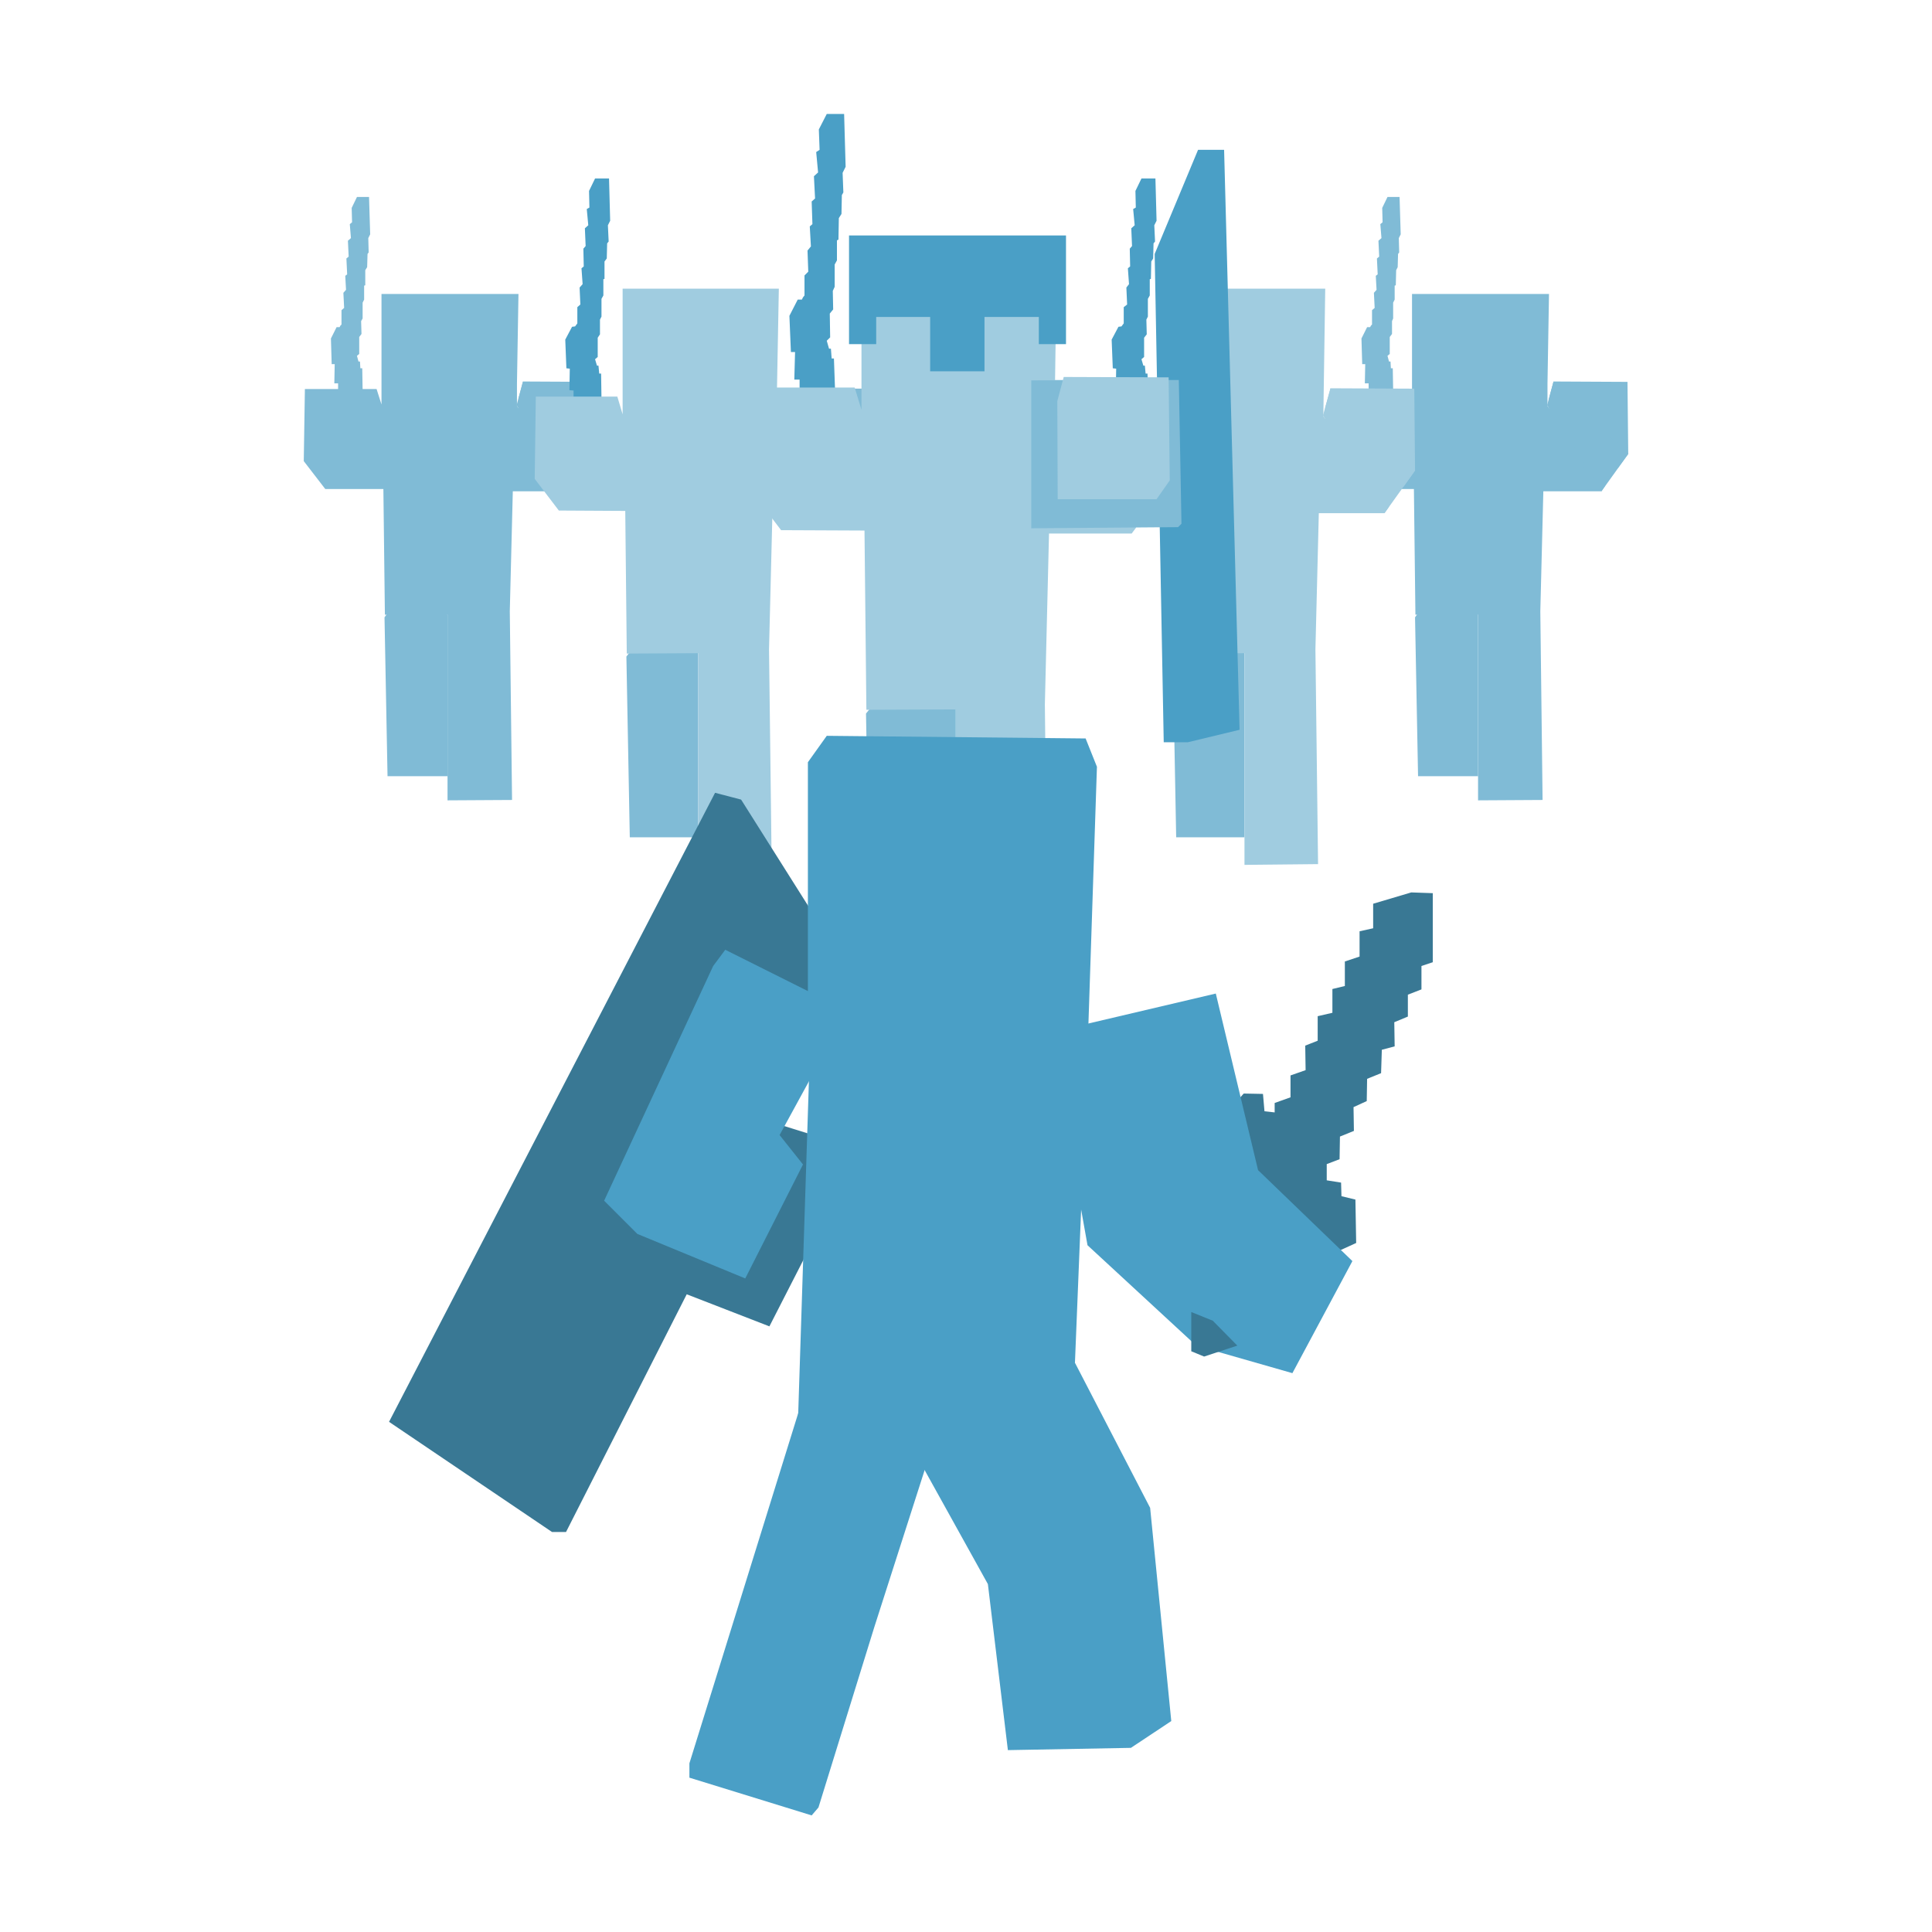
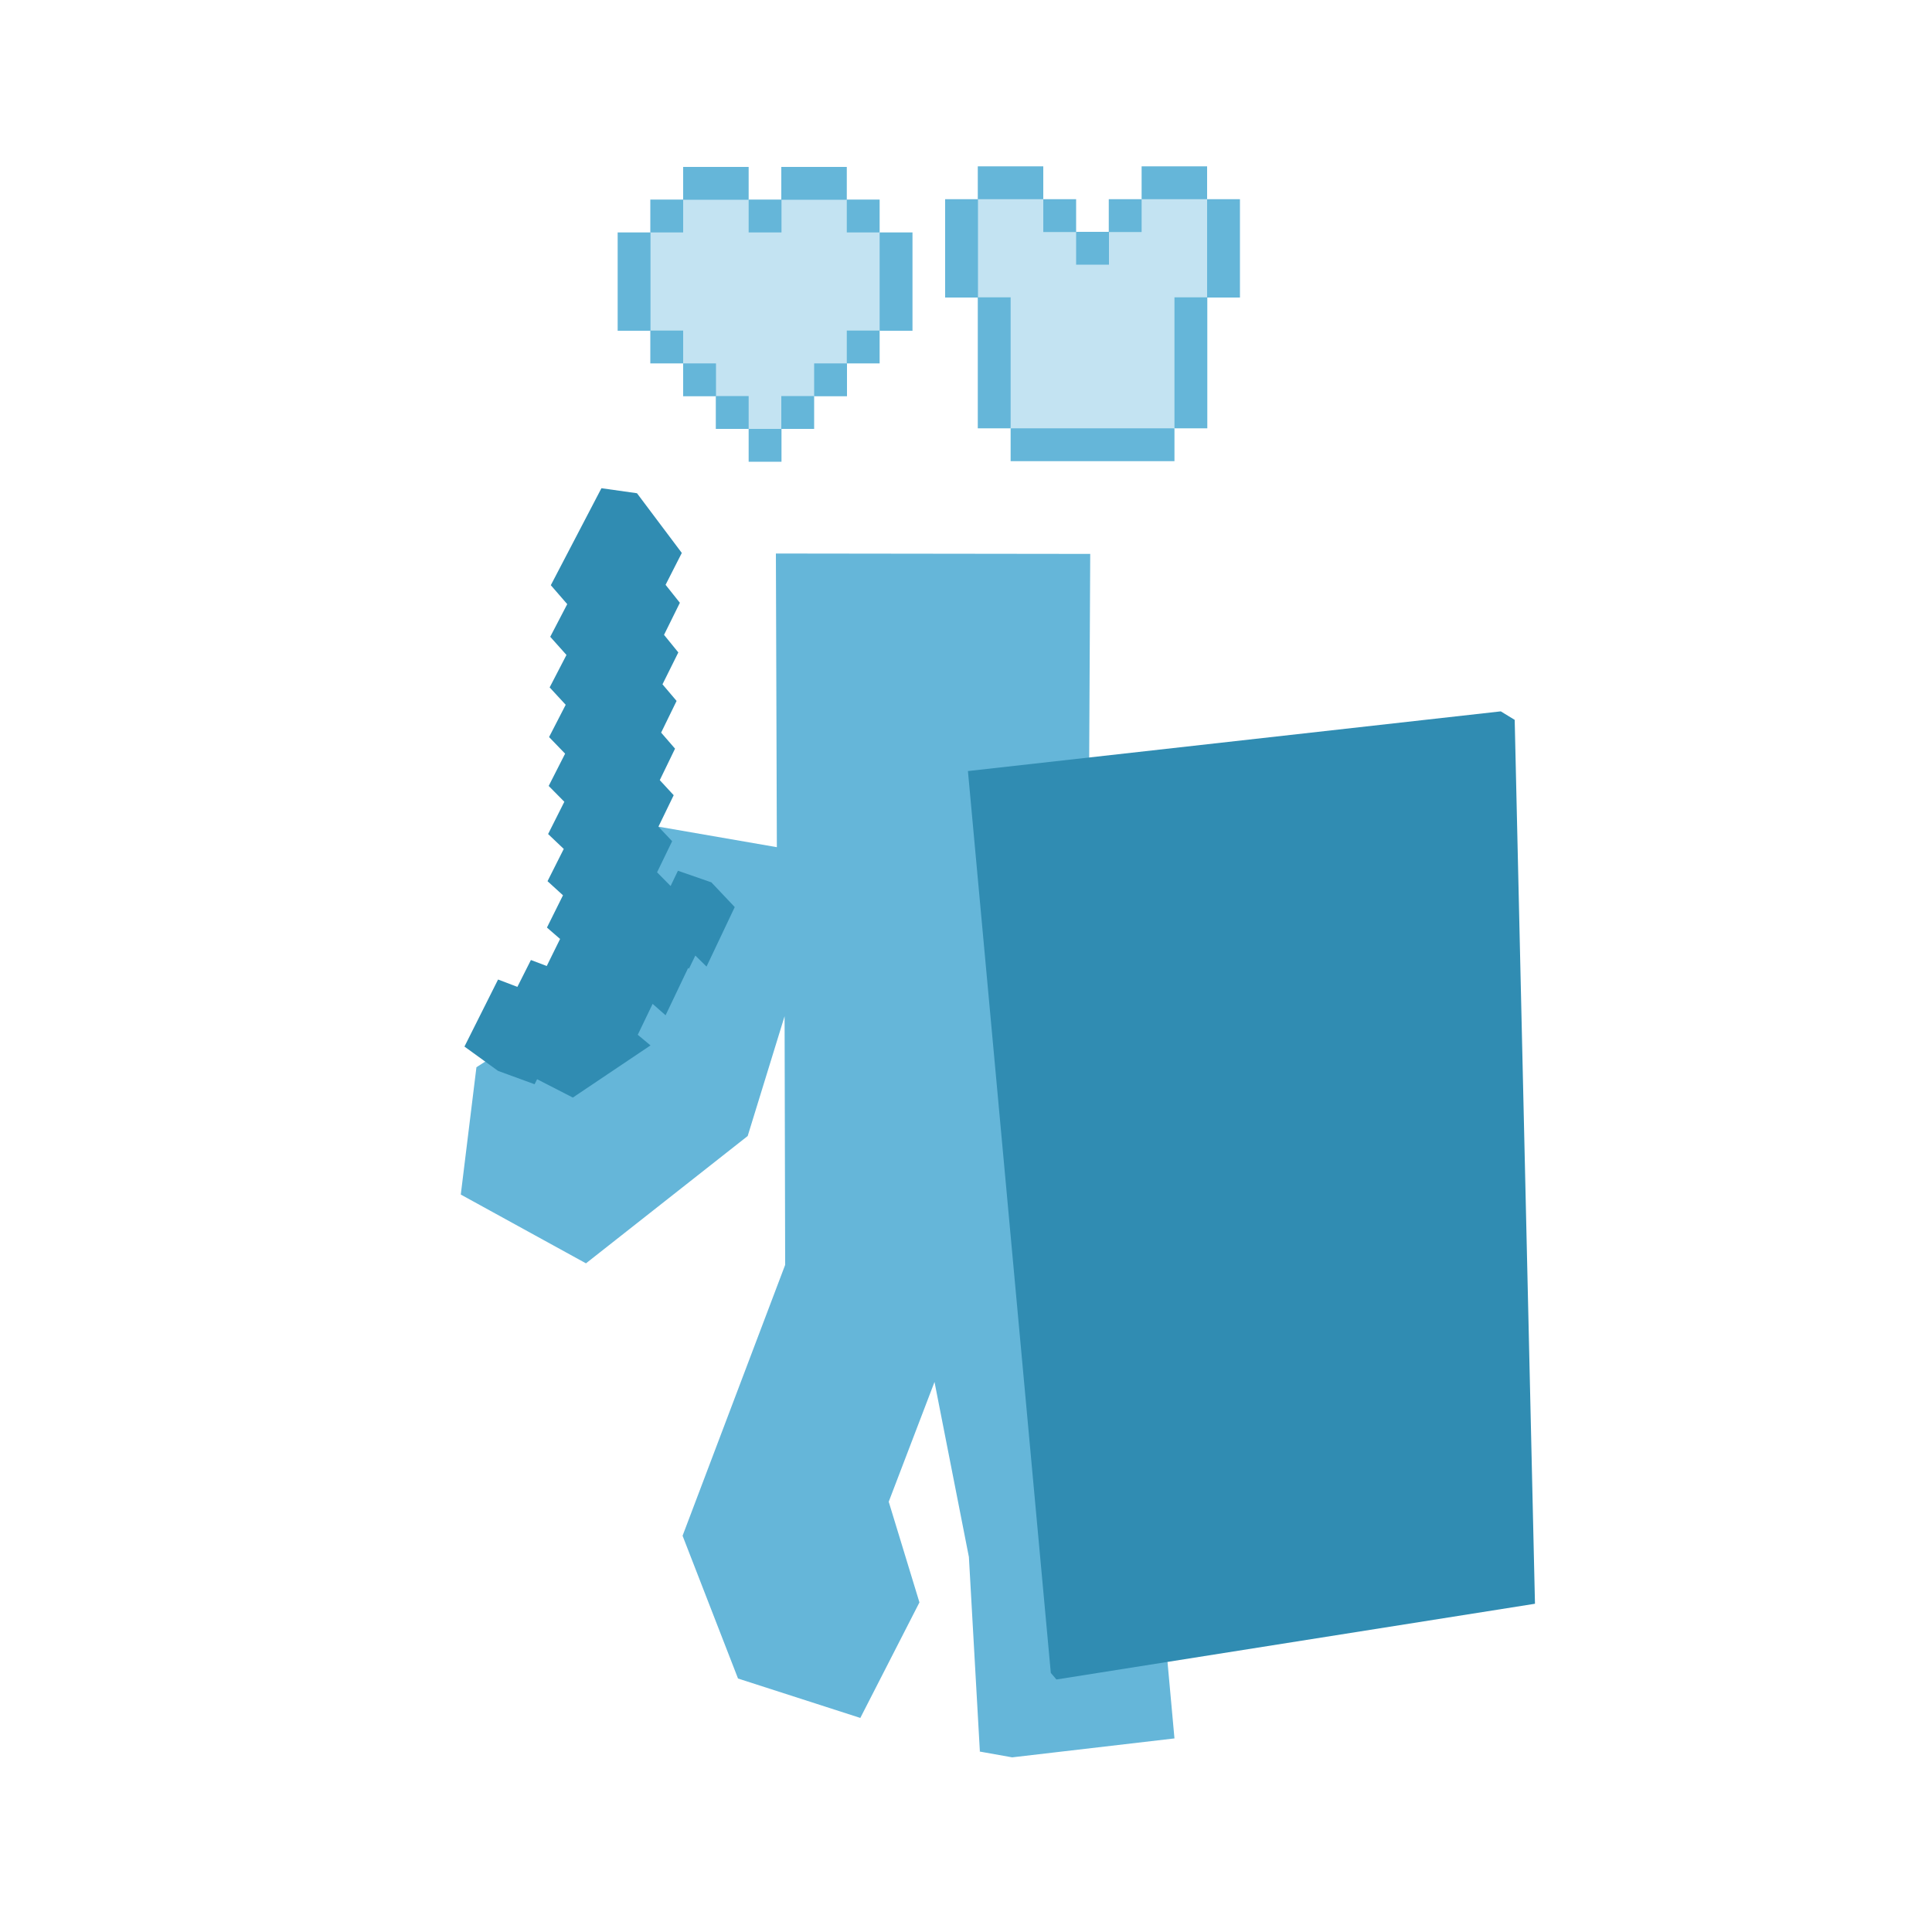
- <svg xmlns="http://www.w3.org/2000/svg" version="1.1" id="survival_refightalized" x="0px" y="0px" viewBox="0 0 512 512" style="enable-background:new 0 0 512 512;" xml:space="preserve">
+ <svg xmlns="http://www.w3.org/2000/svg" version="1.1" x="0px" y="0px" viewBox="0 0 1000 1000" style="enable-background:new 0 0 1000 1000;" xml:space="preserve">
  <style type="text/css">
	.st0{fill:#FFFFFF;}
- 	.st1{fill:#80BBD6;}
- 	.st2{fill:#4A9FC6;}
- 	.st3{fill:#A0CCE0;}
- 	.st4{fill:#397894;}
+ 	.st1{fill:#65B6D9;}
+ 	.st2{fill:#308CB2;}
+ 	.st3{fill:#C3E3F2;}
</style>
-   <rect class="st0" width="512" height="512" />
-   <g>
-     <g id="XMLID_42_">
-       <g id="XMLID_117_">
-         <polygon id="XMLID_126_" class="st1" points="101.9,163.6 102.4,162.9 106.9,159.8 115,161.2 118.6,162.9 118.6,205.7      102.7,205.7    " />
-         <polygon id="XMLID_125_" class="st1" points="94.6,52.2 97.8,52.2 98.1,62.1 97.6,63.1 97.7,66.9 97.4,67.3 97.3,70.8 96.8,71.6      96.8,75.6 96.5,75.7 96.5,79.4 96.1,80.2 96.1,84.4 95.7,85.1 95.8,88.5 95.2,89.3 95.2,93.8 94.6,94.3 95,95.8 95.4,95.8      95.5,97.6 96,97.6 96.1,103.5 89.6,103.5 89.6,101.6 88.6,101.6 88.7,96.5 87.9,96.5 87.7,89.7 89.2,86.7 90,86.7 90.2,86.3      90.5,86 90.5,82.2 91.2,81.6 91,77.6 91.7,76.8 91.5,73.1 92,72.7 91.8,68.5 92.4,68 92.2,63.8 93,63.1 92.7,59.4 93.3,58.9      93.2,55.1    " />
-         <polyline id="XMLID_124_" class="st1" points="137,107.6 137,101.7 137.4,77.9 101.1,77.9 101.1,107.2 99.8,103.1 80.8,103.1      80.5,122.2 86.2,129.6 101.6,129.6 102,162.9 102.4,162.9 118.6,162.9 118.6,212.1 135.7,212 135.1,162 135.9,130.2 151.2,130.2      152.3,128.7    " />
-         <polyline id="XMLID_121_" class="st1" points="137.5,123.8 137.4,105.6 138.6,101.1 158.1,101.2 158.3,120.3 155.7,124    " />
+   <g id="Layer_3">
+     <rect id="XMLID_1_" class="st0" width="1000" height="1000" />
+   </g>
+   <g id="Layer_1">
+     <g id="XMLID_27_">
+       <path id="XMLID_63_" class="st1" d="M706.3,635.6c-2.8-3.4-90.1-188.6-90.1-188.6l-52.7-4.6l0.8-155.7l-162.7-0.2l0.5,152    l-67.5-11.7l-28.7,87.6l-59.3,38l-8.1,65.9l64.8,35.6L387,588l19.1-62l0.3,128.7l-53.1,140.2l28.7,73.9l63.3,20.4l30.6-59.8    L460,777.3l23.7-62l17.8,90.6l5.7,101l-0.1-0.3l16.8,3l84-9.8l-4.2-46.2l46.7-8.8c0,0,68.8-57.1,72.2-71.1    C725.9,759.8,709.1,638.9,706.3,635.6z" />
+       <g id="XMLID_32_">
+         <g id="XMLID_56_">
+           <path id="XMLID_60_" class="st2" d="M292.2,569.5" />
+         </g>
+         <g id="XMLID_50_">
+           <line id="XMLID_52_" class="st2" x1="277.8" y1="558.5" x2="280.5" y2="559.9" />
+         </g>
+         <g id="XMLID_47_">
+           <polygon id="XMLID_49_" class="st2" points="368.2,456.7 350.9,450.7 347.1,458.6 340.1,451.5 347.9,435.4 340.8,427.9       348.7,411.6 341.5,403.8 349.4,387.5 342.2,379.2 350.2,362.8 342.9,354.2 351.1,337.7 343.7,328.6 351.9,312 344.5,302.7       352.9,286.2 329.7,255.3 311.3,252.7 285.1,302.9 293.6,312.7 284.8,329.6 293.2,339 284.5,355.8 292.8,364.8 284.2,381.5       292.5,390.1 284,406.8 284,406.8 292.1,415 283.7,431.7 291.8,439.4 283.4,456.1 283.4,456.1 291.4,463.4 283.1,480.1       283.1,480.1 289.9,486 283,500 274.8,496.9 274.8,496.9 267.8,510.8 257.8,507 240.4,541.7 257.8,554.3 257.8,554.3       257.8,554.3 276.7,561.2 278,558.6 296.5,568.1 336.7,541.1 330.1,535.6 337.8,519.6 344.5,525.5 349,516.1 352,509.8       356.2,501 356.6,501.4 359.9,494.6 365.7,500.3 380.3,469.5     " />
+         </g>
+         <g id="XMLID_33_">
+           <path id="XMLID_45_" class="st2" d="M280.7,565.6" />
+         </g>
      </g>
-       <polyline id="XMLID_122_" class="st1" points="138.6,101.1 136.9,107.4 151.2,130.2 158.3,120.3   " />
+       <polygon id="XMLID_28_" class="st2" points="501,399.1 776.8,368.2 784,372.6 794.5,830.1 546.8,869.3 543.9,865.9   " />
    </g>
-     <g id="XMLID_140_">
-       <g id="XMLID_142_">
-         <polygon id="XMLID_146_" class="st1" points="375,163.6 375.5,162.9 380,159.8 388.1,161.2 391.7,162.9 391.7,205.7 375.8,205.7         " />
-         <polygon id="XMLID_145_" class="st1" points="367.7,52.2 370.9,52.2 371.2,62.1 370.7,63.1 370.8,66.9 370.5,67.3 370.4,70.8      370,71.6 369.9,75.6 369.6,75.7 369.6,79.4 369.2,80.2 369.2,84.4 368.9,85.1 368.9,88.5 368.3,89.3 368.3,93.8 367.7,94.3      368.1,95.8 368.5,95.8 368.6,97.6 369.1,97.6 369.2,103.5 362.7,103.5 362.7,101.6 361.7,101.6 361.8,96.5 361,96.5 360.8,89.7      362.3,86.7 363.1,86.7 363.3,86.3 363.6,86 363.6,82.2 364.3,81.6 364.1,77.6 364.8,76.8 364.6,73.1 365.1,72.7 364.9,68.5      365.5,68 365.3,63.8 366.1,63.1 365.8,59.4 366.4,58.9 366.3,55.1    " />
-         <polyline id="XMLID_144_" class="st1" points="410.1,107.6 410.1,101.7 410.5,77.9 374.2,77.9 374.2,107.2 372.9,103.1      353.9,103.1 353.7,122.2 359.3,129.6 374.7,129.6 375.1,162.9 375.5,162.9 391.7,162.9 391.7,212.1 408.8,212 408.2,162      409,130.2 424.4,130.2 425.4,128.7    " />
-         <polyline id="XMLID_143_" class="st1" points="410.6,123.8 410.5,105.6 411.7,101.1 431.3,101.2 431.5,120.3 428.8,124    " />
-       </g>
-       <polyline id="XMLID_141_" class="st1" points="411.7,101.1 410,107.4 424.4,130.2 431.5,120.3   " />
-     </g>
-     <g id="XMLID_123_">
-       <g id="XMLID_128_">
-         <polygon id="XMLID_132_" class="st1" points="166,174 166.6,173.2 171.7,169.7 180.9,171.2 185,173.1 185,221.9 166.9,221.9         " />
-         <polygon id="XMLID_131_" class="st2" points="157.7,47.3 161.4,47.3 161.7,58.5 161.1,59.7 161.3,64 160.9,64.5 160.8,68.5      160.2,69.3 160.2,73.9 159.9,74 159.9,78.3 159.4,79.2 159.4,83.9 159,84.7 159,88.6 158.4,89.5 158.4,94.6 157.7,95.2      158.2,96.9 158.6,96.9 158.8,99 159.3,99 159.4,105.7 152,105.7 152,103.5 150.9,103.4 151,97.7 150.1,97.6 149.8,90 151.6,86.6      152.4,86.5 152.7,86.1 153,85.7 153,81.4 153.8,80.7 153.6,76.2 154.4,75.3 154.1,71.1 154.7,70.6 154.6,65.9 155.2,65.2      155,60.5 155.9,59.7 155.5,55.4 156.2,55 156.1,50.6    " />
-         <polyline id="XMLID_130_" class="st3" points="205.9,110.3 205.9,103.5 206.4,76.5 165,76.5 165,109.8 163.6,105.1 142,105.1      141.7,126.9 148.1,135.3 165.7,135.4 166.1,173.2 166.6,173.2 185,173.1 185,229.2 204.5,229 203.8,172.1 204.7,136 222.1,136      223.3,134.3    " />
-         <polyline id="XMLID_129_" class="st1" points="206.5,128.7 206.4,108 207.8,102.9 230,103 230.2,124.7 227.2,128.9    " />
-       </g>
-       <polyline id="XMLID_127_" class="st1" points="207.8,102.9 205.8,110.1 222.1,136 230.2,124.7   " />
-     </g>
-     <g id="XMLID_133_">
-       <g id="XMLID_135_">
-         <polygon id="XMLID_139_" class="st1" points="310.8,174 311.4,173.2 316.5,169.7 325.7,171.2 329.8,173.1 329.8,221.9      311.7,221.9    " />
-         <polygon id="XMLID_138_" class="st2" points="302.5,47.3 306.2,47.3 306.5,58.5 305.9,59.7 306.1,64 305.7,64.5 305.6,68.5      305.1,69.3 305,73.9 304.7,74 304.7,78.3 304.2,79.2 304.2,83.9 303.8,84.7 303.9,88.6 303.2,89.5 303.2,94.6 302.5,95.2      303,96.9 303.4,96.9 303.6,99 304.1,99 304.3,105.7 296.8,105.7 296.8,103.5 295.7,103.4 295.8,97.7 294.9,97.6 294.6,90      296.4,86.6 297.2,86.5 297.5,86.1 297.8,85.7 297.8,81.4 298.7,80.7 298.5,76.2 299.2,75.3 298.9,71.1 299.5,70.6 299.4,65.9      300,65.2 299.8,60.5 300.7,59.7 300.3,55.4 301,55 300.9,50.6    " />
-         <polyline id="XMLID_137_" class="st3" points="350.7,110.3 350.8,103.5 351.2,76.5 309.9,76.5 309.9,109.8 308.4,105.1      286.8,105.1 286.5,126.9 292.9,135.3 310.5,135.4 310.9,173.2 311.4,173.2 329.8,173.1 329.8,229.2 349.3,229 348.6,172.1      349.5,136 366.9,136 368.1,134.3    " />
-         <polyline id="XMLID_136_" class="st3" points="351.3,128.7 351.2,108 352.6,102.9 374.8,103 375,124.7 372,128.9    " />
-       </g>
-       <polyline id="XMLID_134_" class="st3" points="352.6,102.9 350.6,110.1 366.9,136 375,124.7   " />
-     </g>
-     <g id="XMLID_112_">
-       <polygon id="XMLID_118_" class="st1" points="229.5,189.1 230.3,188.1 236.7,183.7 248.2,185.6 253.3,188 253.3,249.2     230.6,249.2   " />
-       <polygon id="XMLID_119_" class="st2" points="219.1,30.2 223.7,30.2 224.1,44.2 223.3,45.8 223.5,51 223.1,51.7 223,56.7     222.3,57.8 222.2,63.5 221.8,63.7 221.8,69 221.2,70.1 221.2,76 220.7,77.1 220.8,82 219.9,83.1 220,89.4 219.1,90.3 219.7,92.4     220.2,92.4 220.4,95 221,95 221.3,103.4 211.9,103.4 211.9,100.6 210.5,100.6 210.7,93.3 209.6,93.3 209.2,83.7 211.4,79.4     212.5,79.4 212.8,78.8 213.2,78.3 213.2,73 214.2,72 214,66.4 214.9,65.3 214.6,60 215.3,59.4 215.1,53.4 216,52.6 215.7,46.7     216.8,45.7 216.3,40.3 217.2,39.7 217,34.3   " />
-       <polyline id="XMLID_111_" class="st3" points="281.7,100.7 279.6,100.7 280.1,66.8 228.3,66.8 228.3,108.6 226.5,102.7     199.3,102.7 199,130 207,140.5 229.1,140.6 229.6,188.1 230.3,188.1 253.3,188 253.3,258.3 277.7,258.1 276.9,186.7 278,141.4     299.9,141.4 301.1,139.8   " />
-       <polygon id="XMLID_116_" class="st2" points="324.4,39.7 317.5,39.7 306,67.3 308.4,196.7 314.8,196.7 328.5,193.4   " />
-       <polygon id="XMLID_114_" class="st1" points="312.4,100.7 273.3,100.8 273.3,140 312.2,139.7 313.1,138.8   " />
-       <polyline id="XMLID_115_" class="st3" points="280.3,132.3 280.2,106.3 281.9,99.9 309.7,100 310,127.3 306.5,132.3   " />
-       <polygon id="XMLID_150_" class="st2" points="275.3,62.4 268.1,62.4 260.9,62.4 253.7,62.4 246.5,62.4 239.3,62.4 232.2,62.4     225,62.4 225,69.6 225,76.8 225,84 225,91.2 232.2,91.2 232.2,84 239.3,84 246.5,84 246.5,91.2 246.5,98.4 253.7,98.4 260.9,98.4     260.9,91.2 260.9,84 268.1,84 275.3,84 275.3,91.2 282.5,91.2 282.5,84 282.5,76.8 282.5,69.6 282.5,62.4   " />
+     <polygon id="XMLID_26_" class="st3" points="455.3,120.3 438.3,103.3 421.8,92.1 404.4,103.3 395.9,119.9 387.5,103.3 371.3,92.1    353.6,103.3 336.6,120.3 321.8,146.4 336.6,171.1 353.6,188.1 370.5,205 387.5,222 395.9,231.2 404.4,222 421.4,205 438.3,188.1    455.3,171.1 467.6,145.7  " />
+     <polygon id="XMLID_25_" class="st3" points="624.8,103.1 607.9,91.3 590.9,103.1 573.9,120 565.5,134.1 557,120 540,103.1    522.7,92.1 506.1,103.1 491.2,127.9 506.1,153.9 523.1,221.7 566.6,237.6 607.9,221.7 624.8,153.9 634.9,129  " />
+     <g id="Layer_2">
+       <rect id="XMLID_5_" x="353.6" y="86.4" class="st1" width="33.9" height="17" />
+       <rect id="XMLID_4_" x="404.4" y="86.4" class="st1" width="33.9" height="17" />
+       <rect id="XMLID_6_" x="319.7" y="120.3" class="st1" width="17" height="50.9" />
+       <rect id="XMLID_880_" x="438.3" y="103.3" class="st1" width="17" height="17" />
+       <rect id="XMLID_3_" x="455.3" y="120.3" class="st1" width="17" height="50.9" />
+       <rect id="XMLID_884_" x="438.3" y="171.1" class="st1" width="17" height="17" />
+       <rect id="XMLID_888_" x="387.5" y="222" class="st1" width="17" height="17" />
+       <rect id="XMLID_879_" x="404.4" y="205" class="st1" width="17" height="17" />
+       <rect id="XMLID_898_" x="353.6" y="188.1" class="st1" width="17" height="17" />
+       <rect id="XMLID_911_" x="336.6" y="171.1" class="st1" width="17" height="17" />
+       <rect id="XMLID_914_" x="370.5" y="205" class="st1" width="17" height="17" />
+       <rect id="XMLID_915_" x="336.6" y="103.3" class="st1" width="17" height="17" />
+       <rect id="XMLID_919_" x="421.4" y="188.1" class="st1" width="17" height="17" />
+       <rect id="XMLID_924_" x="387.5" y="103.3" class="st1" width="17" height="17" />
    </g>
    <g id="XMLID_7_">
-       <polygon id="XMLID_26_" class="st4" points="206.5,298 219,301.9 215,329.8 203.9,351.5 160.6,334.7 158.7,331.7 176.6,295.3       " />
-       <polygon id="XMLID_16_" class="st4" points="189.5,210.1 196.4,211.9 225.3,257.7 150,406 146.3,406 103.1,376.8   " />
-       <polygon id="XMLID_38_" class="st4" points="327.9,291.7 329.6,289.8 334.7,289.9 335.1,294.5 337.8,294.8 337.8,292.3 342,290.8     342,285 346,283.6 345.9,277.1 349.2,275.8 349.2,269.3 353.1,268.4 353.1,262.1 356.4,261.3 356.4,254.8 360.3,253.5     360.3,246.8 363.9,246 363.9,239.5 374,236.5 379.7,236.7 379.7,255 376.7,256 376.7,262.2 373.1,263.6 373.1,269.4 369.5,270.9     369.6,277.3 366.2,278.2 366,284.4 362.3,285.9 362.2,291.8 358.7,293.4 358.8,299.7 355.1,301.2 355,307.2 351.6,308.5     351.6,312.8 355.4,313.4 355.5,317 359.2,317.9 359.4,329.4 352.6,332.5 333.3,314.8 319.1,302.6   " />
-       <polygon id="XMLID_21_" class="st2" points="219.1,195 214.1,202 214.1,277.3 288.2,278.7 290.7,203.2 287.7,195.7   " />
-       <polygon id="XMLID_23_" class="st2" points="192.2,251.7 189,256 160.1,318.2 168.9,327 197.5,338.8 212.8,308.6 206.6,300.8     222,272.6 222,266.6   " />
-       <polygon id="XMLID_34_" class="st2" points="215.1,275.5 214.7,276.3 211.5,375.7 284.2,377.8 288.2,278.7 249.2,269.8   " />
-       <polygon id="XMLID_36_" class="st2" points="286.9,271.6 322.2,263.3 333.4,310.1 358.4,334.2 342.5,363.9 317,356.6 288.2,330     280.7,288 278.3,272.1   " />
-       <polygon id="XMLID_37_" class="st2" points="211.6,374.3 182.7,467.3 182.7,471.1 215.1,481.1 216.9,479 231.7,431.2 245.1,389.4     247.9,377.8 249.2,369.9   " />
-       <polygon id="XMLID_39_" class="st2" points="247.3,374.5 243.1,386.1 261.8,419.8 267.1,463.8 299.7,463.2 310.4,456.1     304.8,399.6 284.9,361.2   " />
-       <polygon id="XMLID_40_" class="st4" points="327.9,356.6 321.4,350 315.7,347.7 315.7,358.1 319.1,359.5   " />
+       <rect id="XMLID_24_" x="573.9" y="103.1" class="st1" width="17" height="17" />
+       <rect id="XMLID_23_" x="540" y="103.1" class="st1" width="17" height="17" />
+       <rect id="XMLID_22_" x="506.1" y="153.9" class="st1" width="17" height="67.8" />
+       <rect id="XMLID_21_" x="557" y="120" class="st1" width="17" height="17" />
+       <rect id="XMLID_20_" x="523.1" y="221.7" class="st1" width="84.8" height="17" />
+       <rect id="XMLID_18_" x="624.8" y="103.1" class="st1" width="17" height="50.9" />
+       <rect id="XMLID_17_" x="590.9" y="86.1" class="st1" width="33.9" height="17" />
+       <rect id="XMLID_13_" x="607.9" y="153.9" class="st1" width="17" height="67.8" />
+       <rect id="XMLID_9_" x="489.2" y="103.1" class="st1" width="17" height="50.9" />
+       <rect id="XMLID_8_" x="506.1" y="86.1" class="st1" width="33.9" height="17" />
    </g>
  </g>
</svg>
